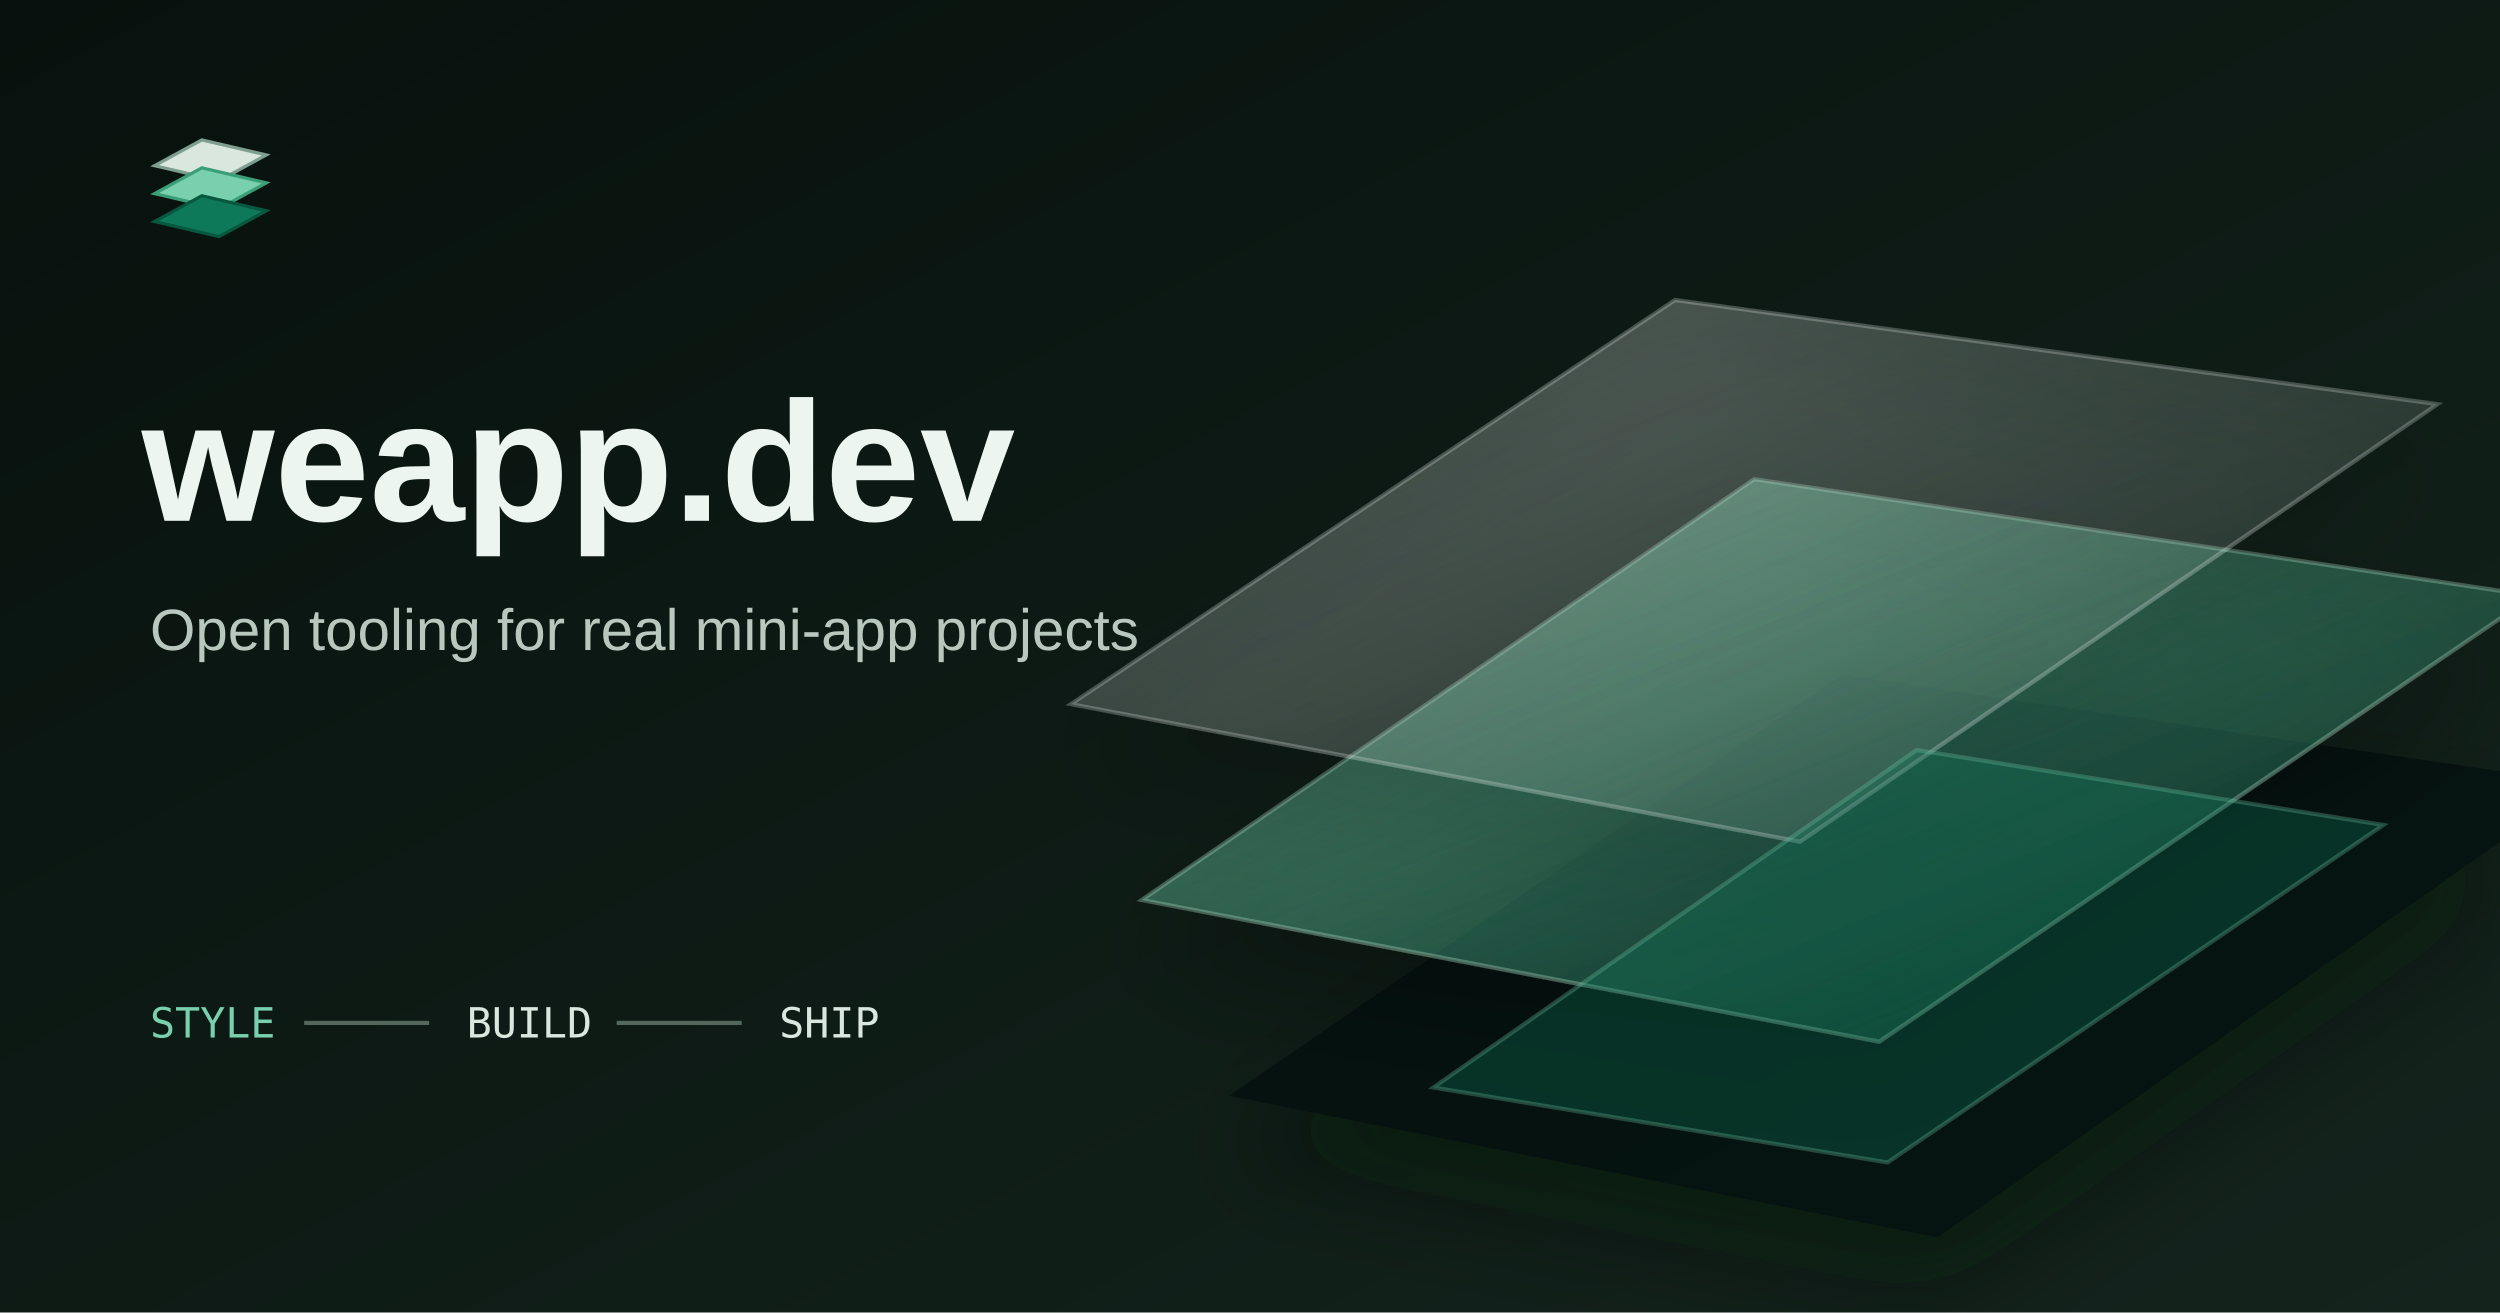
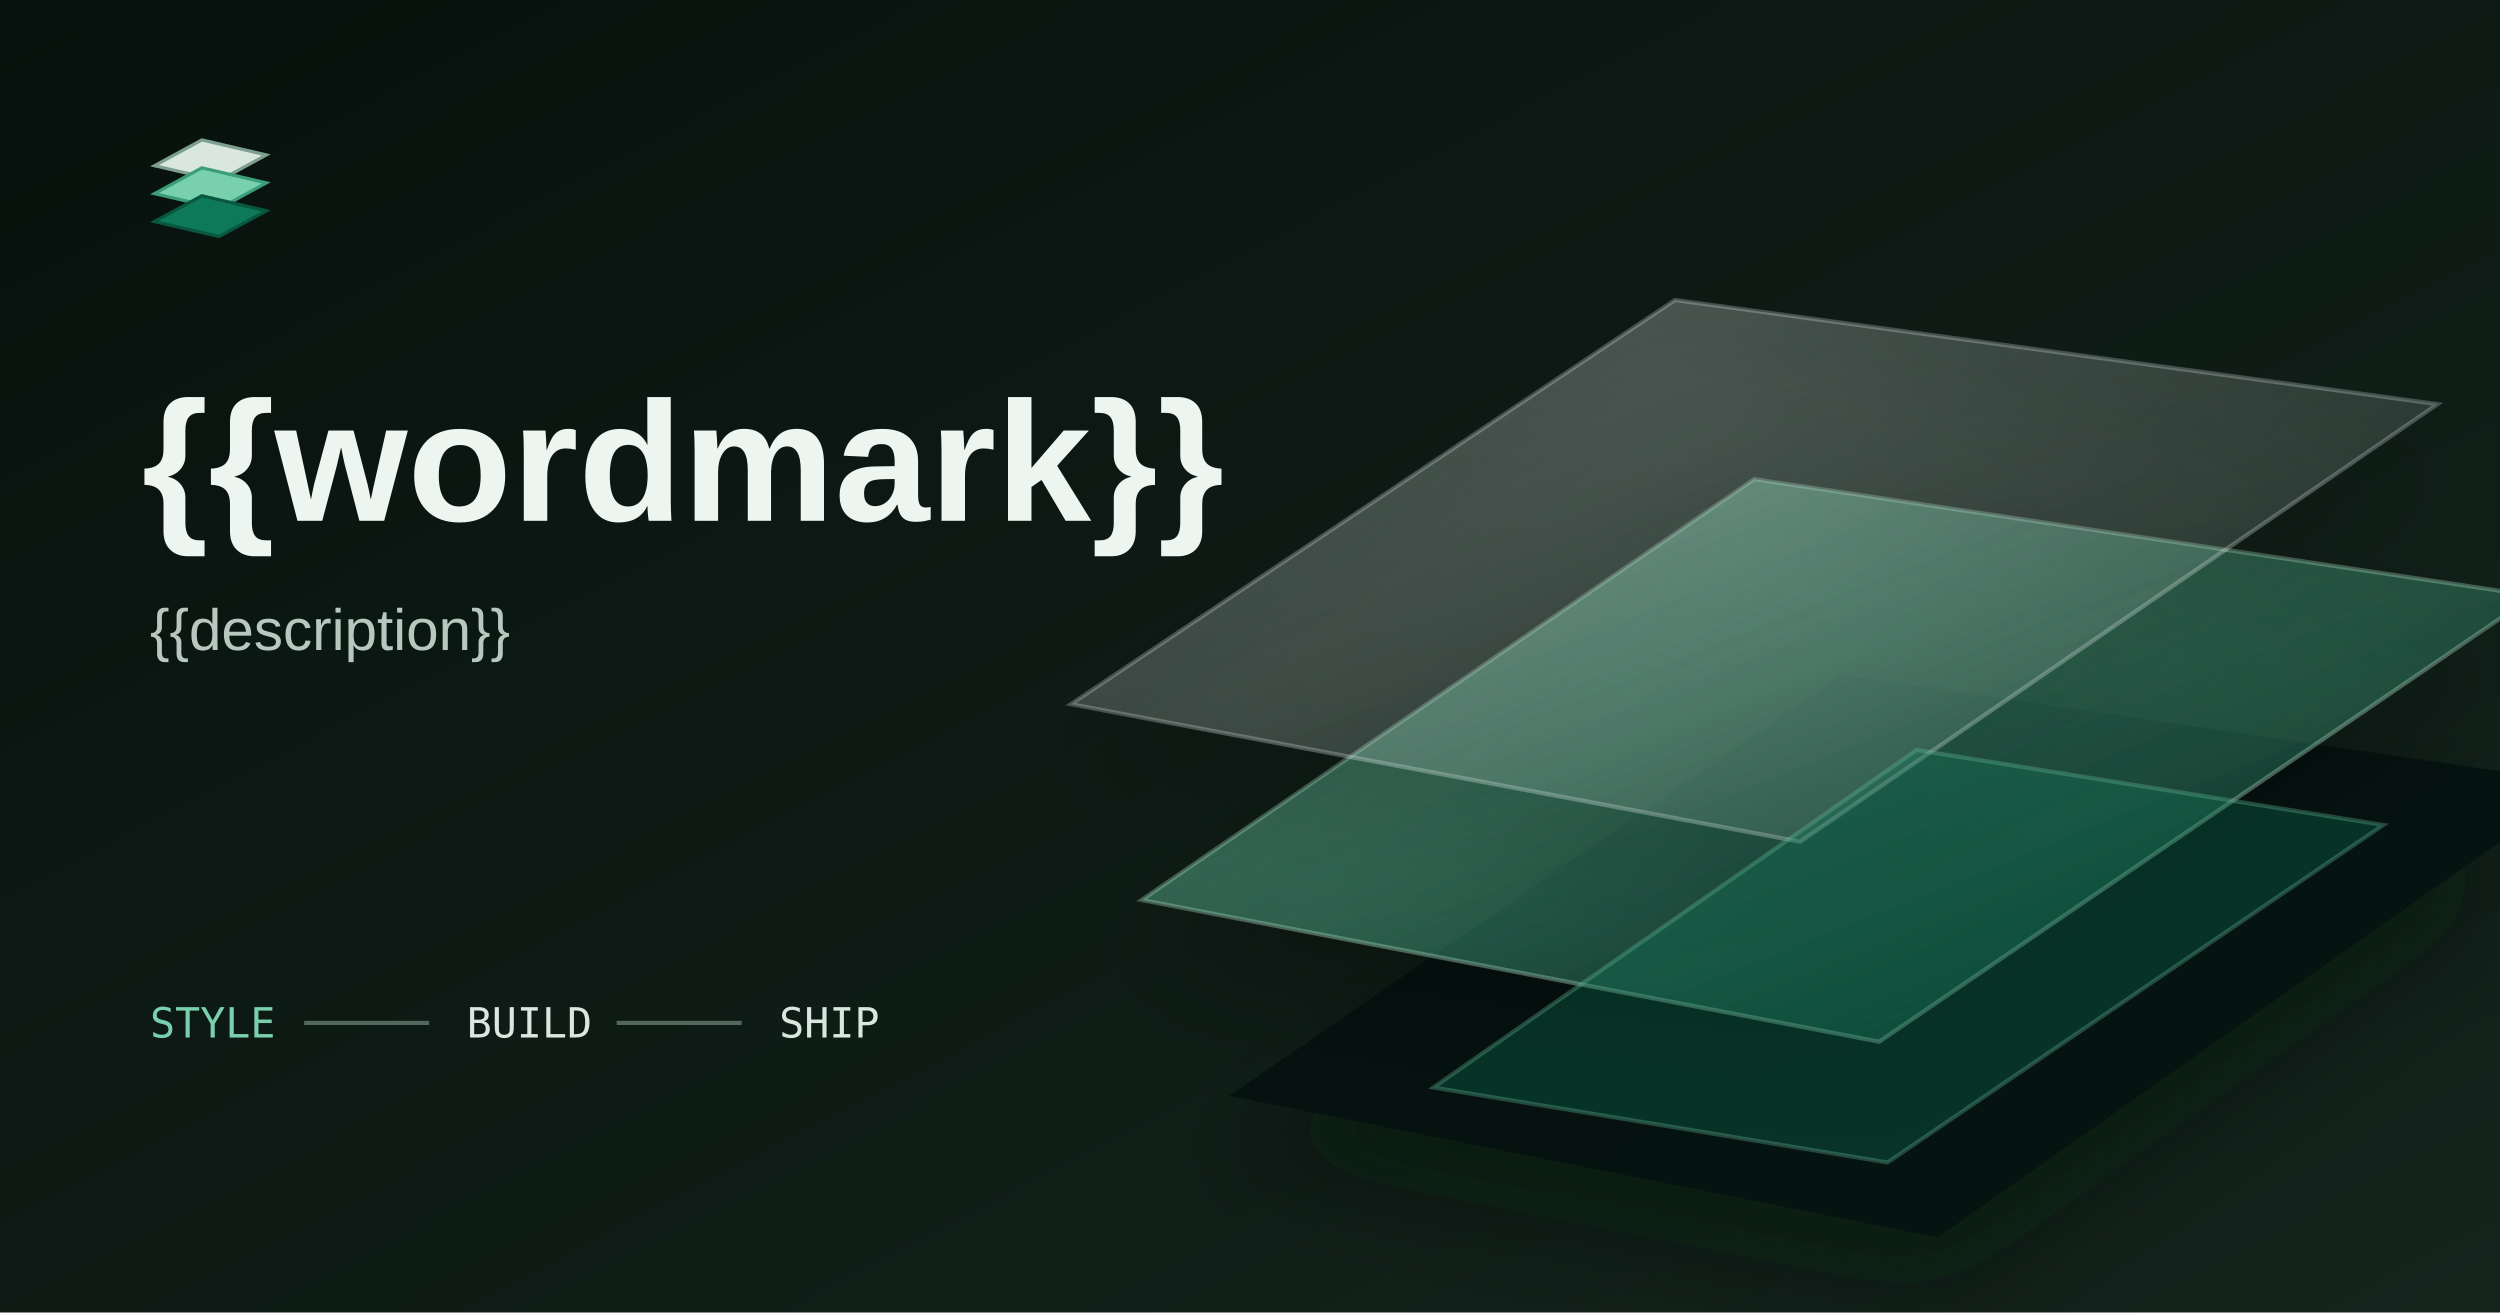
<svg xmlns="http://www.w3.org/2000/svg" width="1200" height="630" viewBox="0 0 1200 630">
  <defs>
    <linearGradient id="background" x1="0" y1="0" x2="1" y2="1">
      <stop offset="0" stop-color="#07110d" />
      <stop offset="1" stop-color="#14241d" />
    </linearGradient>
    <linearGradient id="green-sheet" x1="0" y1="0" x2="1" y2="1">
      <stop offset="0" stop-color="#8bd8b7" stop-opacity=".62" />
      <stop offset="1" stop-color="#0e7958" stop-opacity=".16" />
    </linearGradient>
    <linearGradient id="silver-sheet" x1="0" y1="0" x2="1" y2="1">
      <stop offset="0" stop-color="#f4f7f5" stop-opacity=".34" />
      <stop offset="1" stop-color="#89a79a" stop-opacity=".06" />
    </linearGradient>
    <filter id="shadow" x="-40%" y="-40%" width="180%" height="180%">
      <feDropShadow dx="0" dy="28" stdDeviation="24" flood-color="#020805" flood-opacity=".58" />
    </filter>
  </defs>
  <rect width="1200" height="630" fill="url(#background)" />
  <path d="M590 526 L884 324 L1240 376 L930 594 Z" fill="#06100c" opacity=".7" filter="url(#shadow)" />
  <path d="M548 432 L842 230 L1216 286 L902 500 Z" fill="url(#green-sheet)" stroke="#b7ead4" stroke-opacity=".3" stroke-width="2" filter="url(#shadow)" />
  <path d="M514 338 L804 144 L1170 194 L864 404 Z" fill="url(#silver-sheet)" stroke="#f4f7f5" stroke-opacity=".24" stroke-width="2" filter="url(#shadow)" />
  <path d="M688 522 L920 360 L1144 396 L906 558 Z" fill="#0e7958" fill-opacity=".32" stroke="#70c6a5" stroke-opacity=".3" stroke-width="2" />
  <g transform="translate(68 62) scale(1.03125)">
    <path d="M6 17L28 5L58 12L36 24L6 17Z" fill="#D9E7DF" stroke="#7E9E8F" stroke-width="1.5" />
    <path d="M6 30L28 18L58 25L36 37L6 30Z" fill="#79D0AE" stroke="#3C9E78" stroke-width="1.5" />
    <path d="M6 43L28 31L58 38L36 50L6 43Z" fill="#0E7958" stroke="#07583F" stroke-width="1.5" />
  </g>
-   <text x="68" y="250" font-family="Arial, sans-serif" font-size="82" font-weight="700" fill="#edf5f0">weapp.dev</text>
-   <text x="72" y="312" font-family="Arial, sans-serif" font-size="28" font-weight="500" fill="#b8c8bf">Open tooling for real mini-app projects</text>
+   <text x="68" y="250" font-family="Arial, sans-serif" font-size="82" font-weight="700" fill="#edf5f0">{{wordmark}}</text>
+   <text x="72" y="312" font-family="Arial, sans-serif" font-size="28" font-weight="500" fill="#b8c8bf">{{description}}</text>
  <text x="72" y="498" font-family="monospace" font-size="20" fill="#79d0ae">STYLE</text>
  <path d="M146 491 H206" stroke="#53675d" stroke-width="2" />
  <text x="224" y="498" font-family="monospace" font-size="20" fill="#d9e7df">BUILD</text>
  <path d="M296 491 H356" stroke="#53675d" stroke-width="2" />
  <text x="374" y="498" font-family="monospace" font-size="20" fill="#d9e7df">SHIP</text>
</svg>
